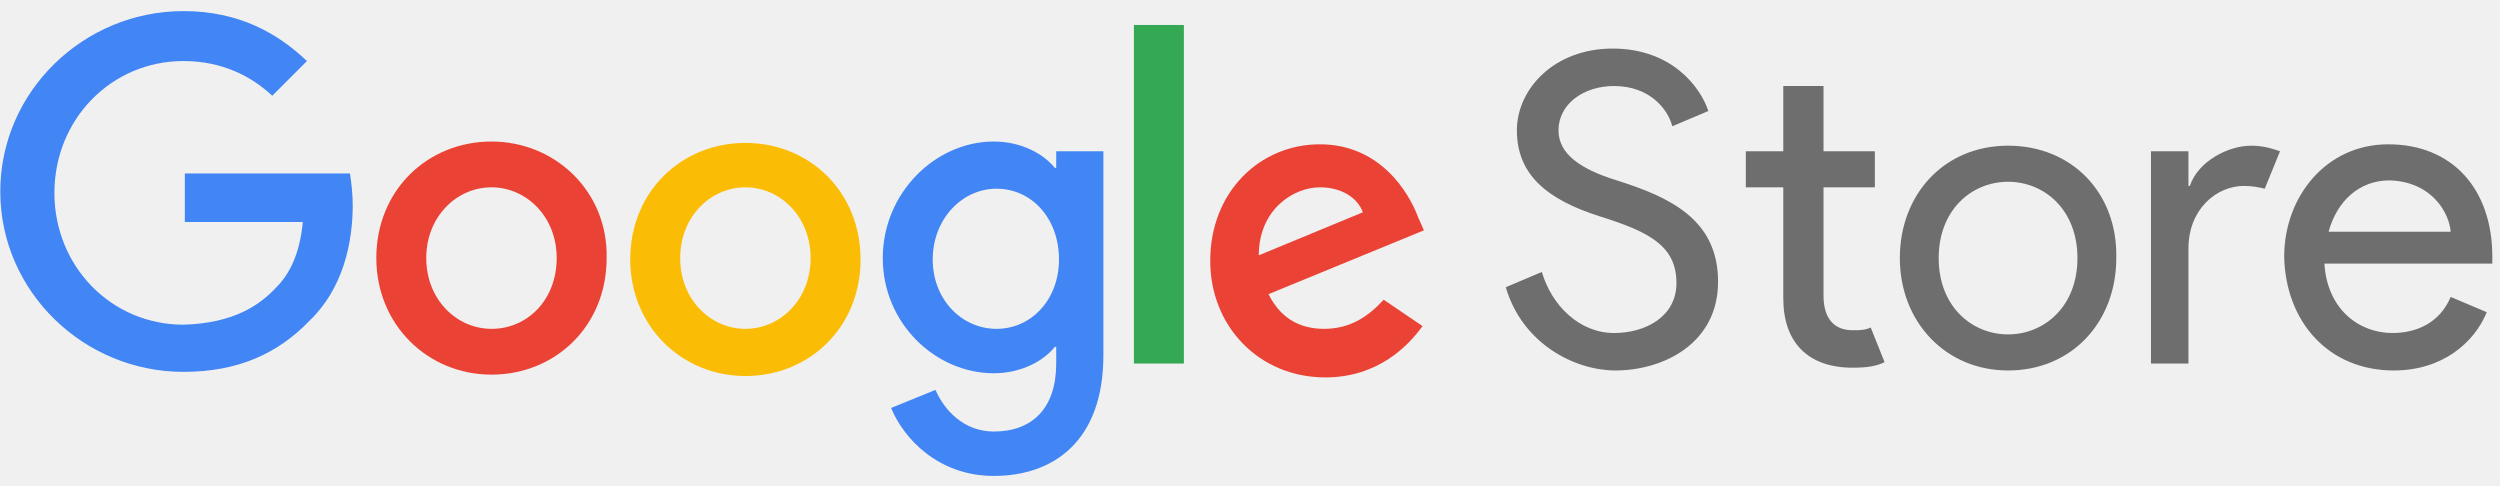
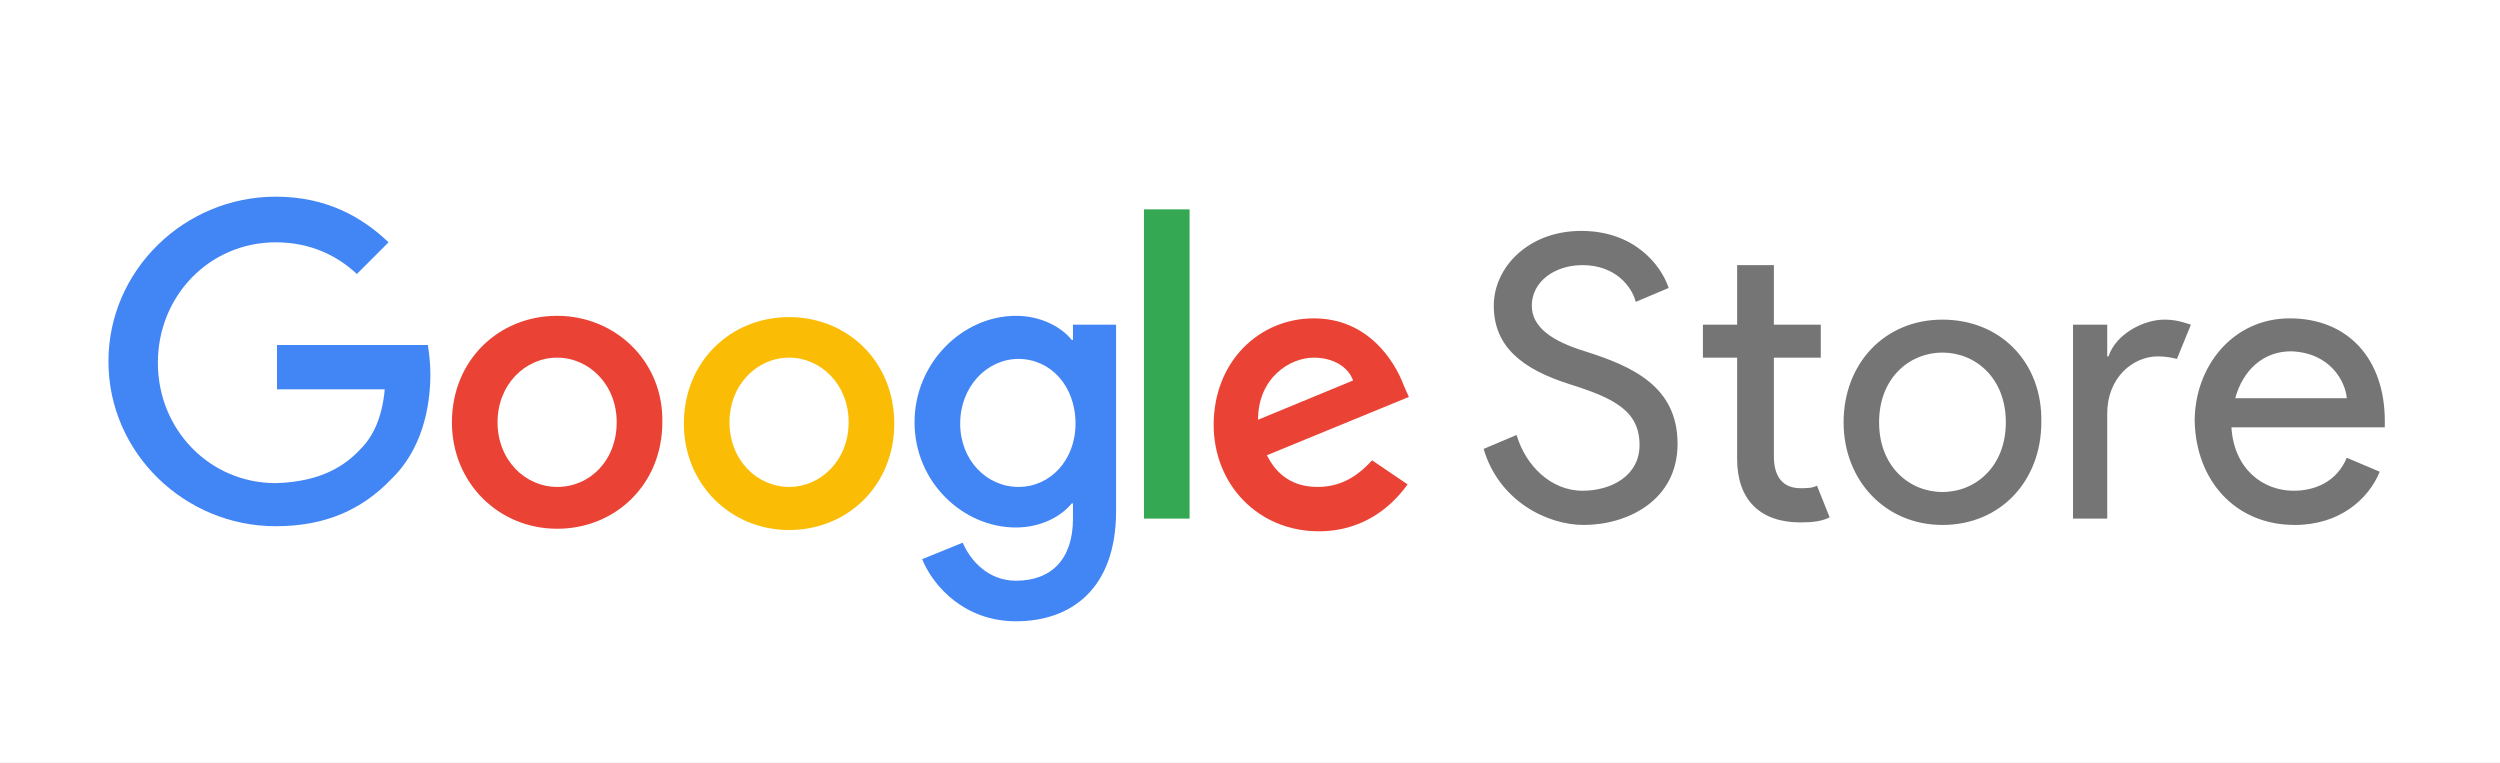
- <svg xmlns="http://www.w3.org/2000/svg" width="2681" height="521" viewBox="0 0 2681 521" fill="none">
-   <path d="M1269.58 26.784h-53.57v363.072h53.57V26.784Z" fill="#34A853" />
-   <path d="M527.065 151.776c-68.448 0-123.504 52.08-123.504 124.992 0 71.424 55.056 124.992 123.504 124.992 68.448 0 123.504-52.08 123.504-124.992 1.488-71.424-55.056-124.992-123.504-124.992Zm0 200.88c-37.2 0-69.936-31.248-69.936-75.888s32.736-75.888 69.936-75.888c37.2 0 69.936 31.248 69.936 75.888s-31.248 75.888-69.936 75.888Z" fill="#EA4335" />
-   <path d="M799.368 153.264c-68.448 0-123.504 52.08-123.504 124.992 0 71.424 55.056 124.992 123.504 124.992 68.448 0 123.504-52.08 123.504-124.992s-55.056-124.992-123.504-124.992Zm0 199.392c-37.2 0-69.936-31.248-69.936-75.888s32.736-75.888 69.936-75.888c37.2 0 69.936 31.248 69.936 75.888s-32.736 75.888-69.936 75.888Z" fill="#FBBC05" />
-   <path d="M1132.68 180.048h-1.49c-11.9-14.88-35.71-28.272-65.47-28.272-62.5 0-119.039 55.056-119.039 124.992s56.539 123.504 119.039 123.504c29.76 0 53.57-13.392 65.47-28.272h1.49v17.856c0 47.616-25.3 72.912-66.96 72.912-32.74 0-53.57-23.808-62.5-44.64l-47.611 19.344c13.392 32.736 50.591 72.912 110.111 72.912 63.98 0 117.55-37.2 117.55-129.456V162.192h-50.59v17.856Zm-63.98 172.608c-37.2 0-68.45-31.248-68.45-74.4s31.25-75.888 68.45-75.888 66.96 31.248 66.96 75.888c0 43.152-29.76 74.4-66.96 74.4Zm-772.276-44.64c14.881-14.88 25.297-37.2 28.273-69.936h-126.48V186h177.071c1.488 8.928 2.976 22.32 2.976 34.224 0 40.176-10.415 89.28-46.127 123.504-34.224 35.712-77.376 55.056-135.408 55.056C89.592 398.784.312 312.48.312 205.344s89.28-193.44 196.417-193.44c59.52 0 101.184 23.808 132.432 53.568l-37.2 37.2c-22.32-20.832-53.568-37.2-95.232-37.2-77.376 0-138.385 62.496-138.385 141.36s61.009 141.36 138.385 141.36c53.568-1.488 81.839-20.832 99.695-40.176Z" fill="#4285F4" />
-   <path d="M1419.86 352.656c-28.27 0-47.61-13.392-59.52-37.2L1527 247.008l-5.95-13.392c-10.42-28.272-41.67-78.864-105.65-78.864-63.98 0-117.55 50.592-117.55 124.992 0 69.936 52.08 124.992 123.5 124.992 56.55 0 89.28-34.224 104.16-55.056l-41.66-28.272c-16.37 17.856-35.71 31.248-63.99 31.248Zm-4.46-151.776c22.32 0 40.18 10.416 46.13 26.784l-111.6 46.128c0-49.104 37.2-72.912 65.47-72.912Z" fill="#EA4335" />
-   <path opacity=".54" d="M1732.34 397.296c50.6 0 110.12-28.272 110.12-95.232 0-66.96-52.08-90.768-108.63-108.624-38.69-11.904-62.49-28.272-62.49-53.568 0-28.272 26.78-47.616 59.52-47.616 38.68 0 58.03 25.296 62.49 43.152l38.69-16.368c-8.93-26.784-40.18-66.96-102.67-66.96-62.5 0-102.67 43.152-102.67 87.792 0 47.616 32.73 74.4 89.28 92.256 52.08 16.368 81.84 31.248 81.84 71.424 0 35.712-32.74 53.568-66.96 53.568-37.2 0-66.96-29.76-77.38-65.472l-38.69 16.368c17.86 61.008 74.4 89.28 117.55 89.28Zm254.45-2.976c14.88 0 25.3-1.488 34.23-5.952l-14.88-37.2c-5.96 2.976-11.91 2.976-19.35 2.976-19.34 0-31.25-11.904-31.25-37.2V200.88h55.06v-38.688h-55.06V92.256h-43.15v69.936h-40.17v38.688h40.17v119.04c0 47.616 26.79 74.4 74.4 74.4Zm166.66-238.08c-68.45 0-116.06 52.08-116.06 120.528 0 68.448 49.1 120.528 116.06 120.528 68.45 0 116.06-52.08 116.06-120.528 1.49-69.936-47.61-120.528-116.06-120.528Zm0 202.368c-38.69 0-74.4-29.76-74.4-81.84s35.71-81.84 74.4-81.84c38.69 0 74.4 29.76 74.4 81.84s-35.71 81.84-74.4 81.84Zm193.44 31.248V266.352c0-41.664 29.76-66.96 59.52-66.96 8.93 0 16.37 1.488 22.32 2.976l16.37-40.176c-8.93-2.976-17.86-5.952-31.25-5.952-23.81 0-56.55 16.368-65.47 43.152h-1.49v-37.2h-40.18v227.664h40.18Zm220.22 7.44c52.08 0 86.31-29.76 99.7-62.496l-38.69-16.368c-11.9 28.272-37.2 38.688-62.5 38.688-35.71 0-69.93-25.296-72.91-74.4h180.05v-7.44c0-72.912-43.15-120.528-111.6-120.528-66.96 0-111.6 56.544-111.6 120.528 1.49 69.936 47.62 122.016 117.55 122.016Zm61.01-148.8h-130.94c8.92-32.736 32.73-55.056 65.47-55.056 46.13 1.488 63.98 35.712 65.47 55.056Z" fill="#000" />
+ <svg xmlns="http://www.w3.org/2000/svg" width="2935" height="895" viewBox="0 0 2935 895" fill="none">
+   <path fill="#fff" d="M0 0h2935v895H0z" />
+   <path d="M1396.58 245.784h-53.57v363.072h53.57V245.784Z" fill="#34A853" />
+   <path d="M654.065 370.776c-68.448 0-123.504 52.08-123.504 124.992 0 71.424 55.056 124.992 123.504 124.992 68.448 0 123.504-52.08 123.504-124.992 1.488-71.424-55.056-124.992-123.504-124.992Zm0 200.88c-37.2 0-69.936-31.248-69.936-75.888s32.736-75.888 69.936-75.888c37.2 0 69.936 31.248 69.936 75.888s-31.248 75.888-69.936 75.888Z" fill="#EA4335" />
+   <path d="M926.368 372.264c-68.448 0-123.504 52.08-123.504 124.992 0 71.424 55.056 124.992 123.504 124.992 68.448 0 123.502-52.08 123.502-124.992s-55.054-124.992-123.502-124.992Zm0 199.392c-37.2 0-69.936-31.248-69.936-75.888s32.736-75.888 69.936-75.888c37.2 0 69.936 31.248 69.936 75.888s-32.736 75.888-69.936 75.888Z" fill="#FBBC05" />
+   <path d="M1259.68 399.048h-1.49c-11.9-14.88-35.71-28.272-65.47-28.272-62.5 0-119.04 55.056-119.04 124.992s56.54 123.504 119.04 123.504c29.76 0 53.57-13.392 65.47-28.272h1.49v17.856c0 47.616-25.3 72.912-66.96 72.912-32.74 0-53.57-23.808-62.5-44.64l-47.61 19.344c13.39 32.736 50.59 72.912 110.11 72.912 63.98 0 117.55-37.2 117.55-129.456V381.192h-50.59v17.856Zm-63.98 172.608c-37.2 0-68.45-31.248-68.45-74.4s31.25-75.888 68.45-75.888 66.96 31.248 66.96 75.888c0 43.152-29.76 74.4-66.96 74.4ZM423.424 527.016c14.88-14.88 25.297-37.2 28.273-69.936h-126.48V405h177.071c1.488 8.928 2.976 22.32 2.976 34.224 0 40.176-10.415 89.28-46.127 123.504-34.224 35.712-77.376 55.056-135.408 55.056-107.136 0-196.417-86.304-196.417-193.44s89.281-193.44 196.417-193.44c59.52 0 101.184 23.808 132.432 53.568l-37.2 37.2c-22.32-20.832-53.568-37.2-95.232-37.2-77.376 0-138.384 62.496-138.384 141.36s61.008 141.36 138.384 141.36c53.568-1.488 81.839-20.832 99.695-40.176Z" fill="#4285F4" />
+   <path d="M1546.86 571.656c-28.27 0-47.61-13.392-59.52-37.2L1654 466.008l-5.95-13.392c-10.42-28.272-41.67-78.864-105.65-78.864-63.98 0-117.55 50.592-117.55 124.992 0 69.936 52.08 124.992 123.5 124.992 56.55 0 89.28-34.224 104.16-55.056l-41.66-28.272c-16.37 17.856-35.71 31.248-63.99 31.248Zm-4.46-151.776c22.32 0 40.18 10.416 46.13 26.784l-111.6 46.128c0-49.104 37.2-72.912 65.47-72.912Z" fill="#EA4335" />
+   <path opacity=".54" d="M1859.34 616.296c50.6 0 110.12-28.272 110.12-95.232 0-66.96-52.08-90.768-108.63-108.624-38.69-11.904-62.49-28.272-62.49-53.568 0-28.272 26.78-47.616 59.52-47.616 38.68 0 58.03 25.296 62.49 43.152l38.69-16.368c-8.93-26.784-40.18-66.96-102.67-66.96-62.5 0-102.67 43.152-102.67 87.792 0 47.616 32.73 74.4 89.28 92.256 52.08 16.368 81.84 31.248 81.84 71.424 0 35.712-32.74 53.568-66.96 53.568-37.2 0-66.96-29.76-77.38-65.472l-38.69 16.368c17.86 61.008 74.4 89.28 117.55 89.28Zm254.45-2.976c14.88 0 25.3-1.488 34.23-5.952l-14.88-37.2c-5.96 2.976-11.91 2.976-19.35 2.976-19.34 0-31.25-11.904-31.25-37.2V419.88h55.06v-38.688h-55.06v-69.936h-43.15v69.936h-40.17v38.688h40.17v119.04c0 47.616 26.79 74.4 74.4 74.4Zm166.66-238.08c-68.45 0-116.07 52.08-116.07 120.528 0 68.448 49.11 120.528 116.07 120.528 68.45 0 116.06-52.08 116.06-120.528 1.49-69.936-47.61-120.528-116.06-120.528Zm0 202.368c-38.69 0-74.4-29.76-74.4-81.84s35.71-81.84 74.4-81.84c38.69 0 74.4 29.76 74.4 81.84s-35.71 81.84-74.4 81.84Zm193.44 31.248V485.352c0-41.664 29.76-66.96 59.52-66.96 8.93 0 16.37 1.488 22.32 2.976l16.37-40.176c-8.93-2.976-17.86-5.952-31.25-5.952-23.81 0-56.55 16.368-65.47 43.152h-1.49v-37.2h-40.18v227.664h40.18Zm220.22 7.44c52.08 0 86.31-29.76 99.7-62.496l-38.69-16.368c-11.9 28.272-37.2 38.688-62.5 38.688-35.71 0-69.93-25.296-72.91-74.4h180.05v-7.44c0-72.912-43.15-120.528-111.6-120.528-66.96 0-111.6 56.544-111.6 120.528 1.49 69.936 47.62 122.016 117.55 122.016Zm61.01-148.8h-130.94c8.92-32.736 32.73-55.056 65.47-55.056 46.13 1.488 63.98 35.712 65.47 55.056Z" fill="#000" />
</svg>
